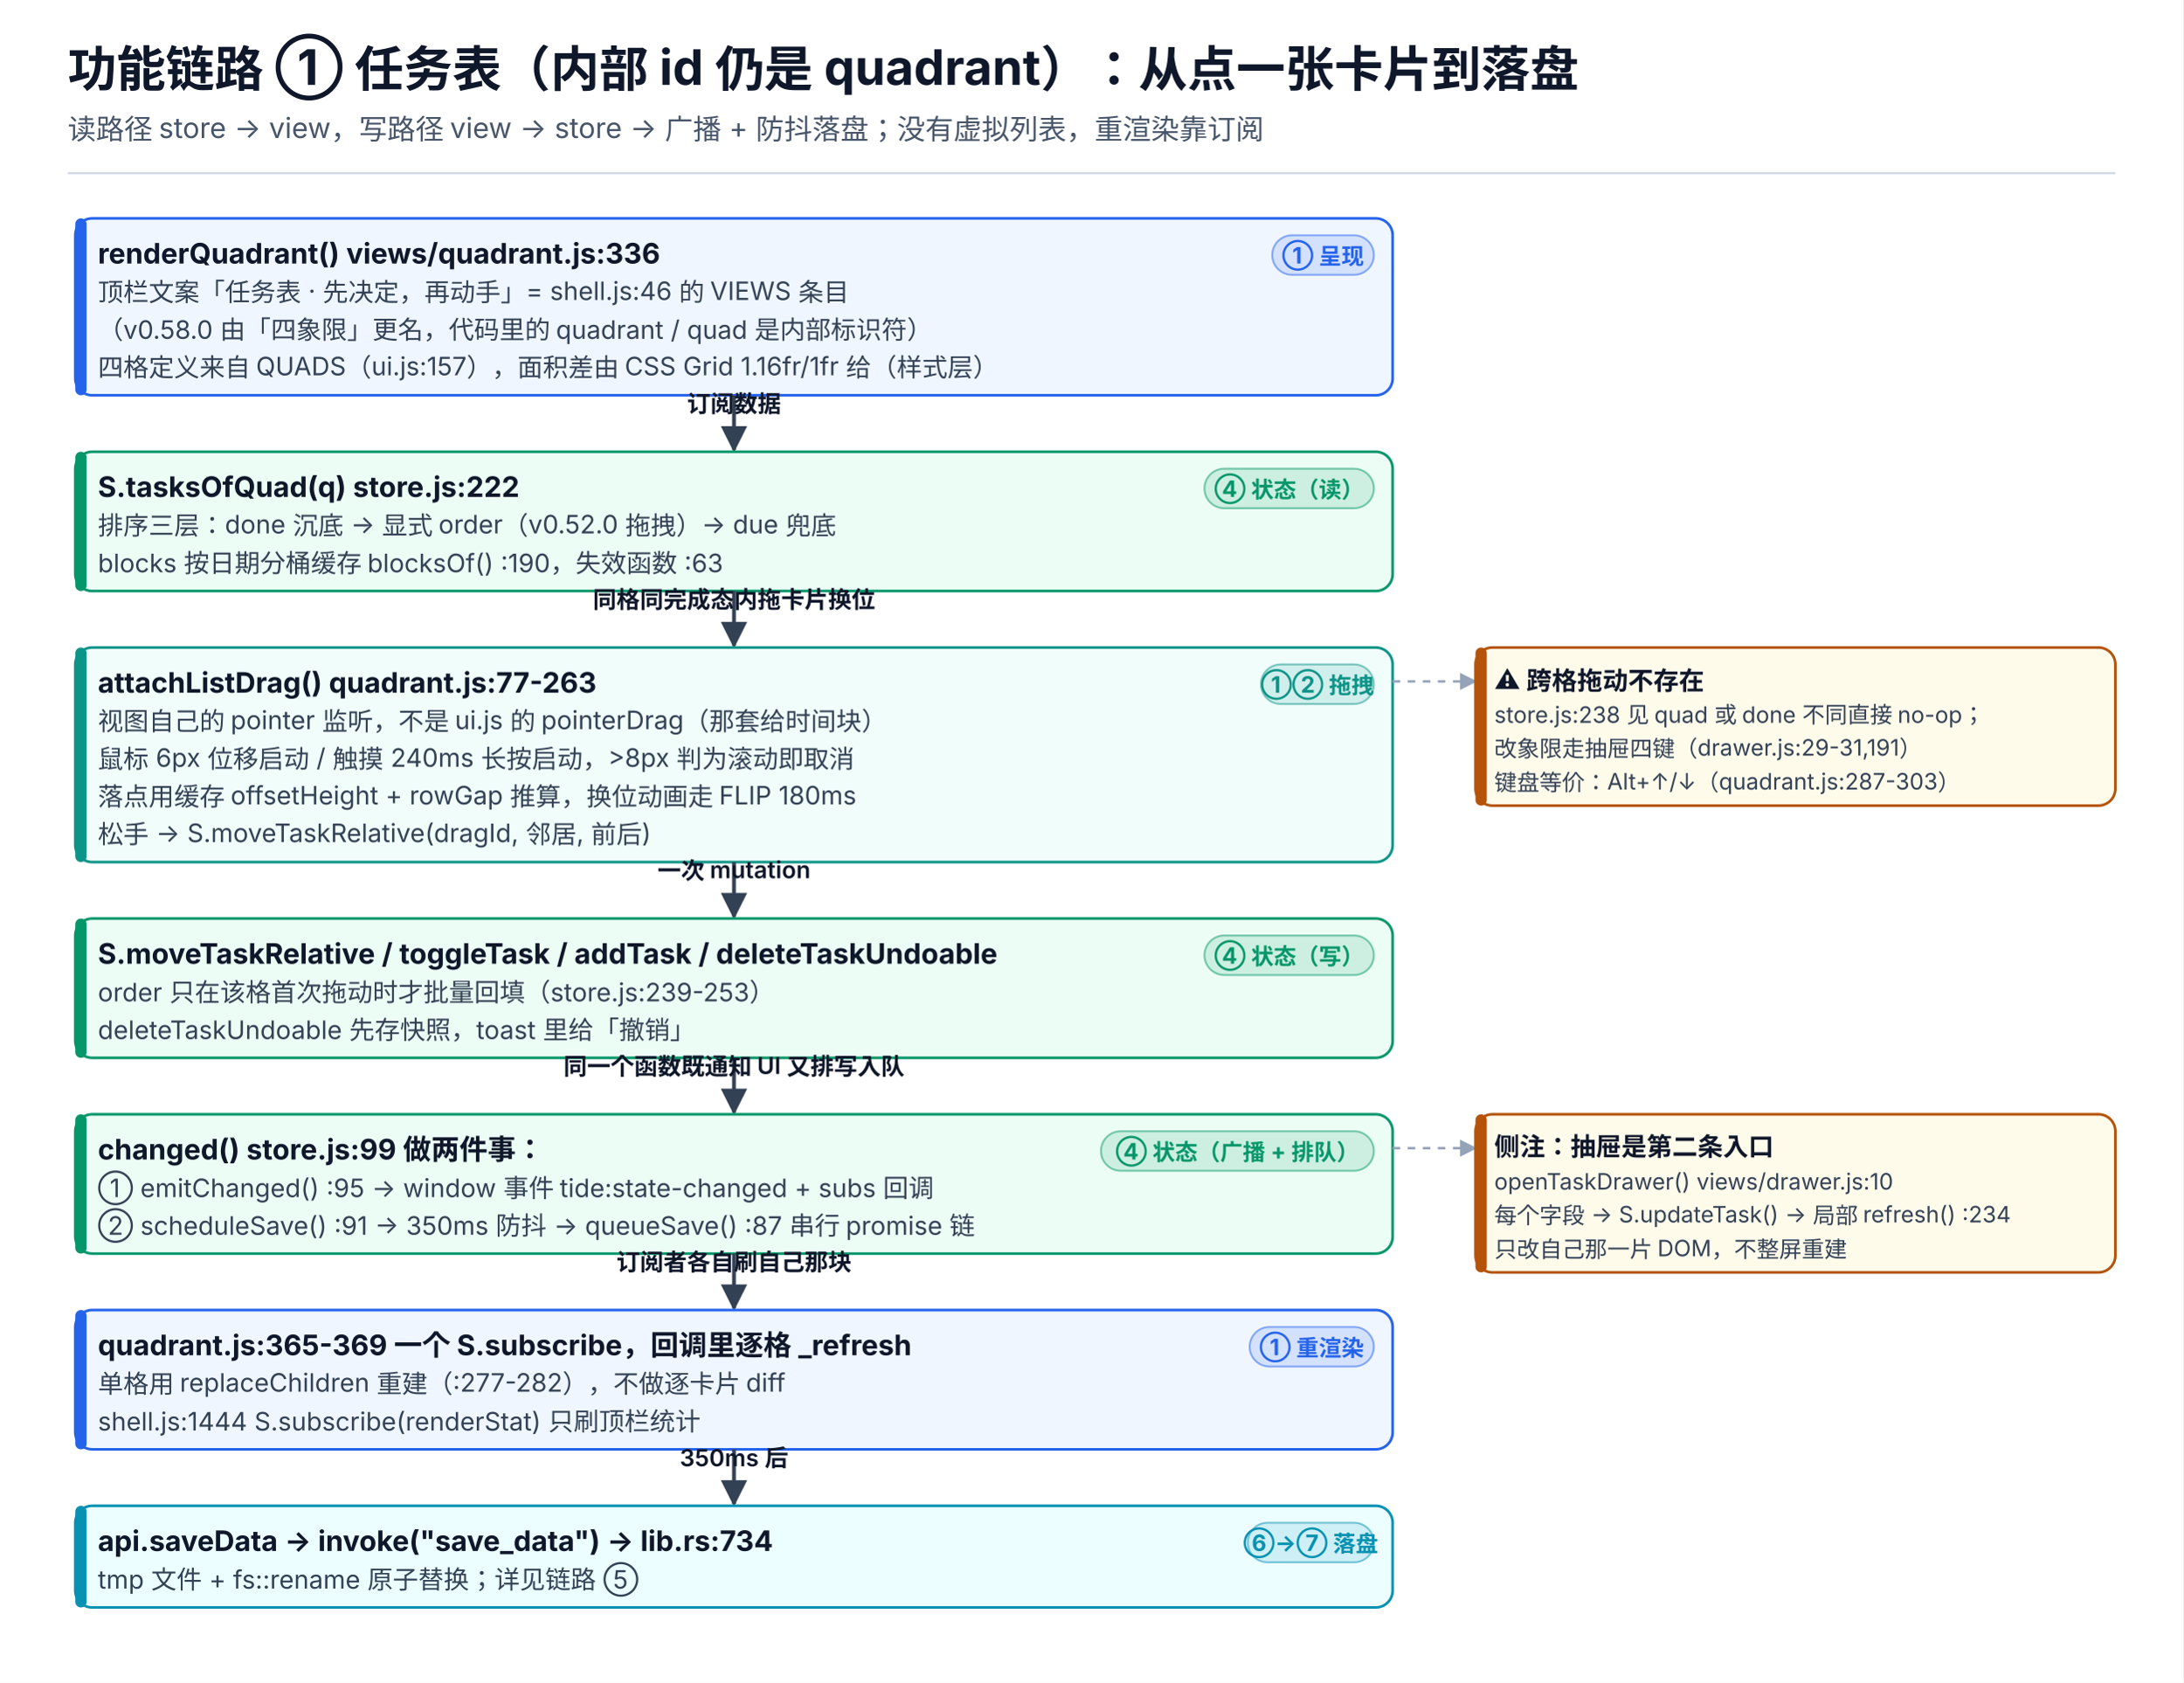
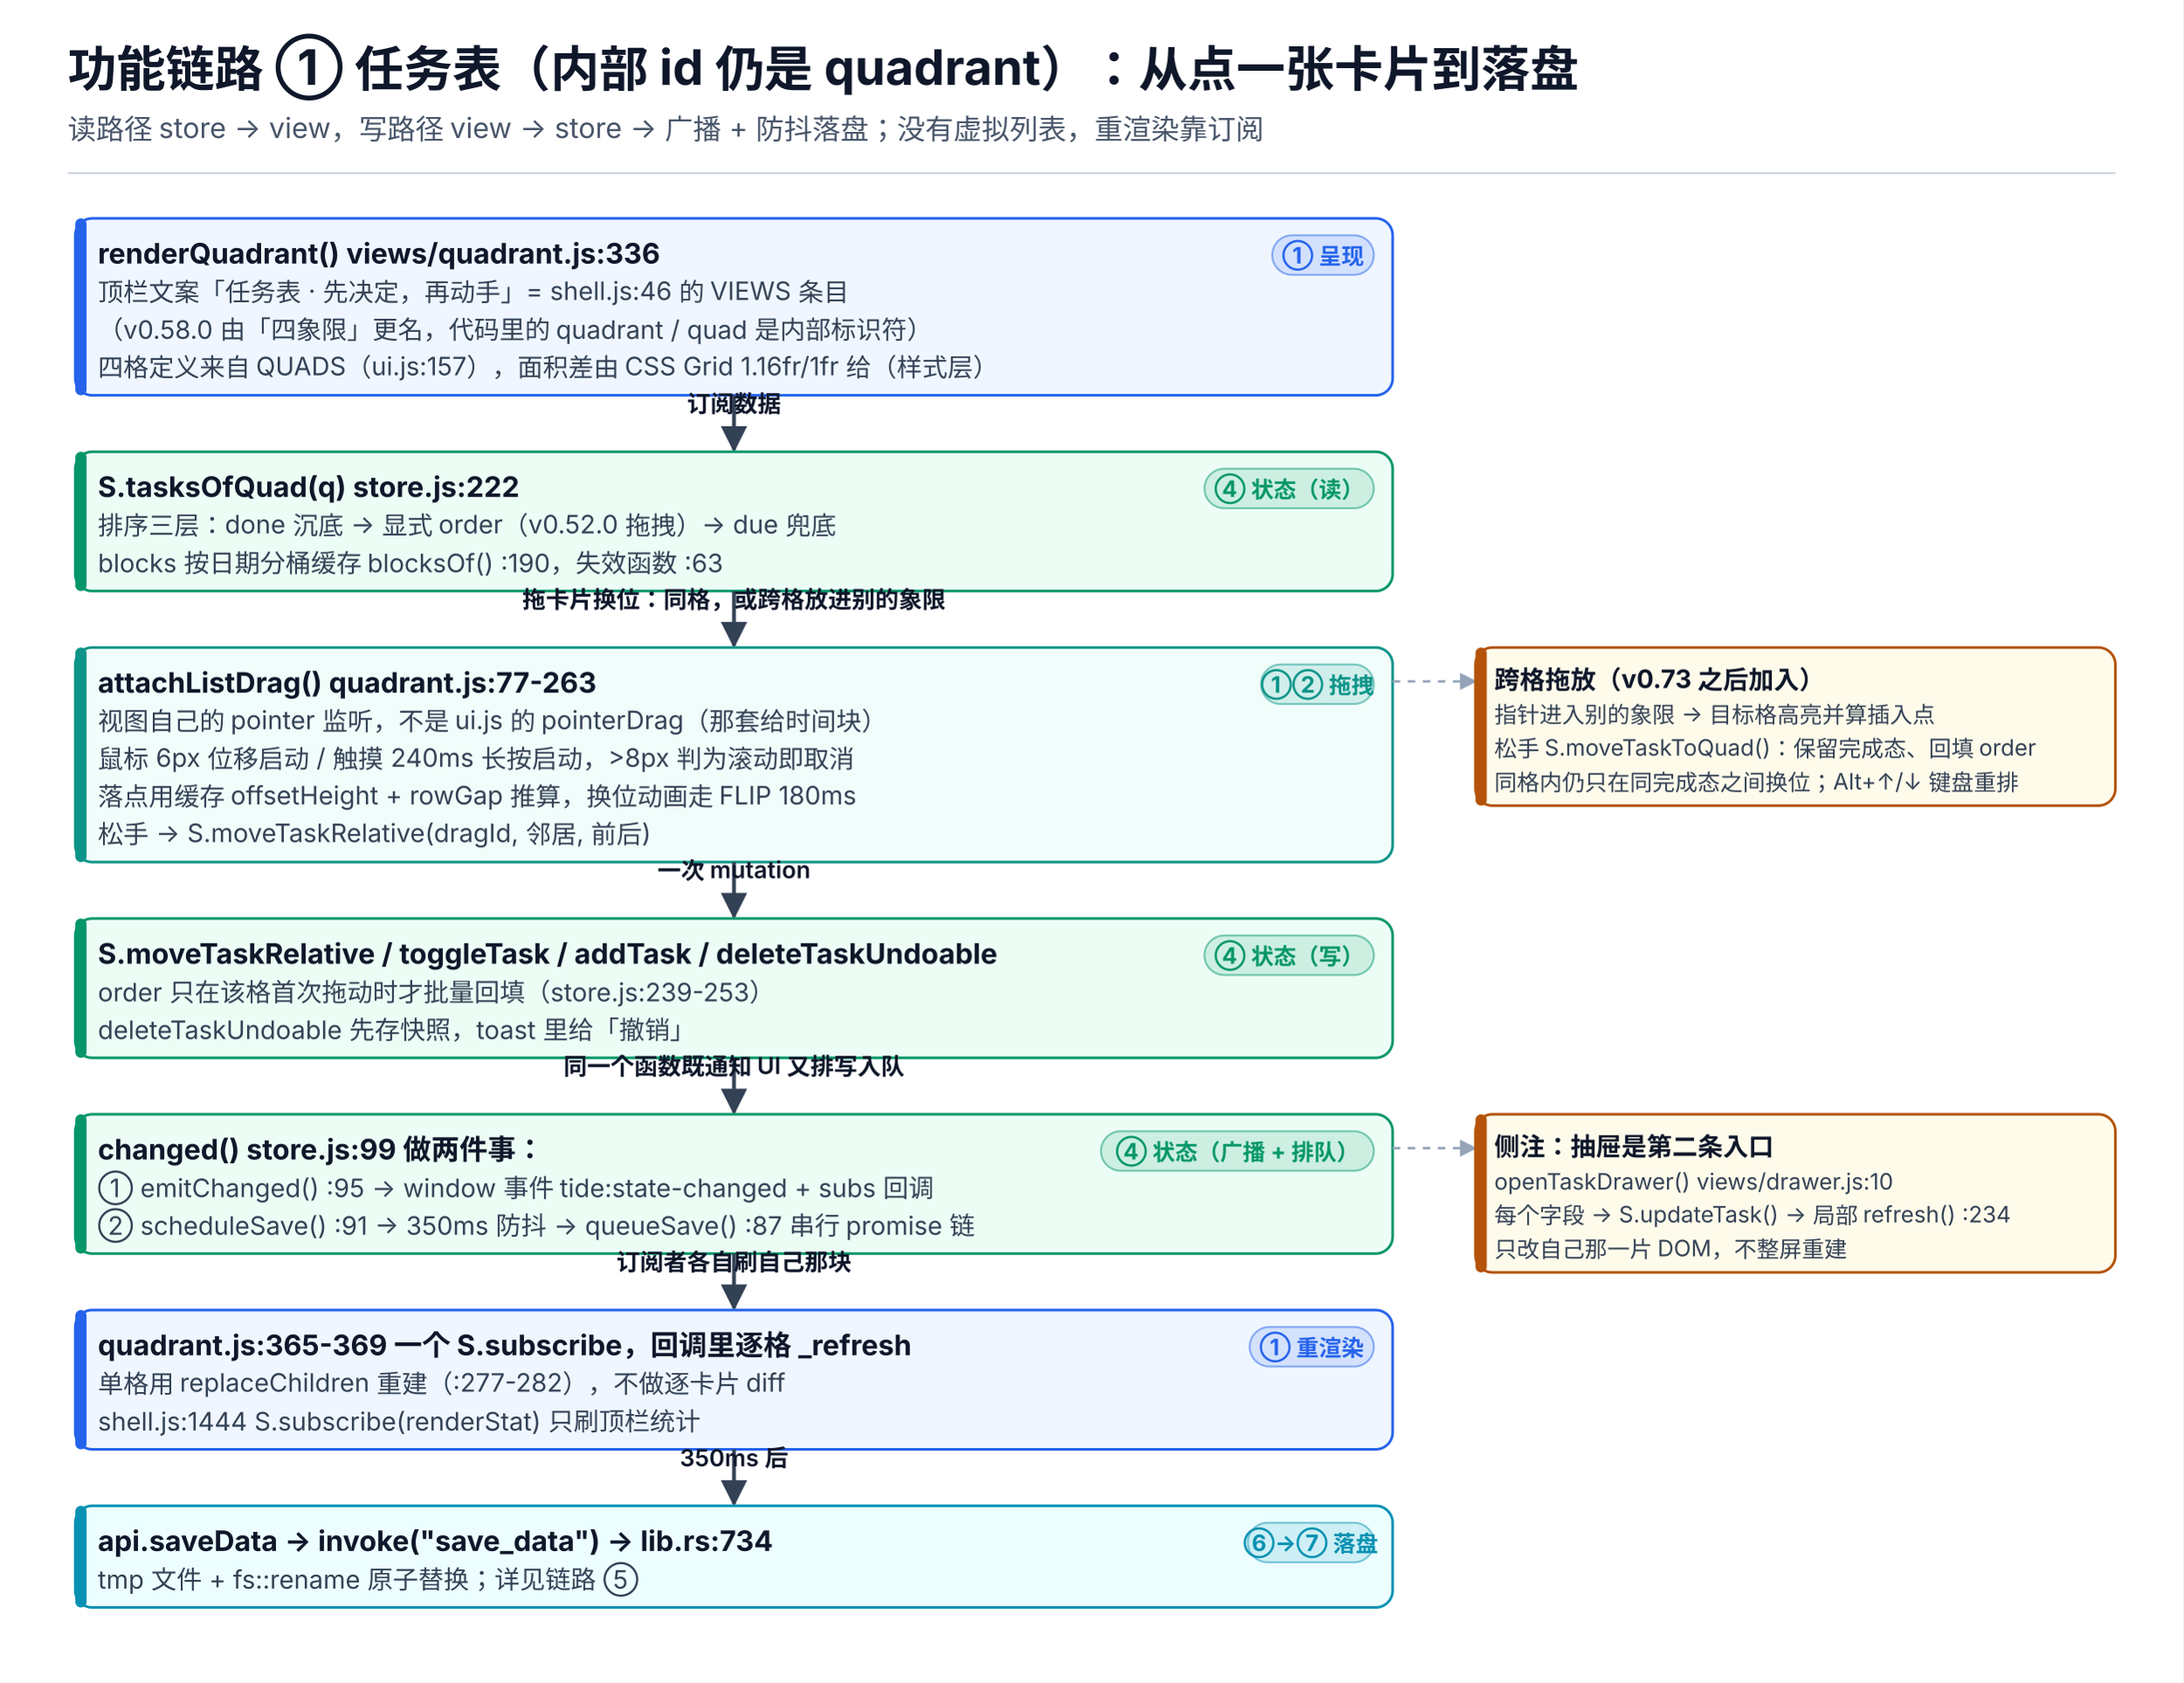
<svg xmlns="http://www.w3.org/2000/svg" width="1160" height="894" viewBox="0 0 1160 894" font-family="-apple-system,BlinkMacSystemFont,'Segoe UI','Microsoft YaHei','PingFang SC','Hiragino Sans GB',sans-serif">
  <defs>
    <marker id="ah" viewBox="0 0 10 10" refX="9" refY="5" markerWidth="7" markerHeight="7" orient="auto-start-reverse">
      <path d="M0,0 L10,5 L0,10 z" fill="#334155" />
    </marker>
    <marker id="ahl" viewBox="0 0 10 10" refX="9" refY="5" markerWidth="7" markerHeight="7" orient="auto-start-reverse">
      <path d="M0,0 L10,5 L0,10 z" fill="#94a3b8" />
    </marker>
    <marker id="ahb" viewBox="0 0 10 10" refX="9" refY="5" markerWidth="7" markerHeight="7" orient="auto-start-reverse">
      <path d="M0,0 L10,5 L0,10 z" fill="#2563eb" />
    </marker>
  </defs>
  <rect width="1160" height="894" fill="#ffffff" />
  <text x="36" y="46" font-size="26" font-weight="700" fill="#0f172a">功能链路 ① 任务表（内部 id 仍是 quadrant）：从点一张卡片到落盘</text>
  <text x="36" y="74" font-size="15" fill="#475569">读路径 store → view，写路径 view → store → 广播 + 防抖落盘；没有虚拟列表，重渲染靠订阅</text>
  <line x1="36" y1="92" x2="1124" y2="92" stroke="#cbd5e1" />
  <rect x="40" y="116" width="700" height="94" rx="9" fill="#eff6ff" stroke="#2563eb" stroke-width="1.4" />
  <rect x="40" y="116" width="6" height="94" rx="3" fill="#2563eb" />
  <rect x="676" y="125" width="54" height="21" rx="10.5" fill="#2563eb" fill-opacity=".14" stroke="#2563eb" stroke-opacity=".5" />
  <text x="703" y="140" font-size="12" font-weight="700" fill="#2563eb" text-anchor="middle">① 呈现</text>
  <text x="52" y="140" font-size="15" font-weight="700" fill="#0f172a">renderQuadrant()  views/quadrant.js:336</text>
  <text x="52" y="160" font-size="13.5" font-weight="400" fill="#334155">顶栏文案「任务表 · 先决定，再动手」= shell.js:46 的 VIEWS 条目</text>
  <text x="52" y="180" font-size="13.5" font-weight="400" fill="#334155">（v0.58.0 由「四象限」更名，代码里的 quadrant / quad 是内部标识符）</text>
  <text x="52" y="200" font-size="13.5" font-weight="400" fill="#334155">四格定义来自 QUADS（ui.js:157），面积差由 CSS Grid 1.16fr/1fr 给（样式层）</text>
  <line x1="390" y1="210" x2="390" y2="239" stroke="#334155" stroke-width="2" marker-end="url(#ah)" />
  <text x="390" y="219" font-size="12.5" fill="#0f172a" text-anchor="middle" font-weight="600">订阅数据</text>
  <rect x="40" y="240" width="700" height="74" rx="9" fill="#ecfdf5" stroke="#059669" stroke-width="1.4" />
  <rect x="40" y="240" width="6" height="74" rx="3" fill="#059669" />
  <rect x="640" y="249" width="90" height="21" rx="10.5" fill="#059669" fill-opacity=".14" stroke="#059669" stroke-opacity=".5" />
  <text x="685" y="264" font-size="12" font-weight="700" fill="#059669" text-anchor="middle">④ 状态（读）</text>
  <text x="52" y="264" font-size="15" font-weight="700" fill="#0f172a">S.tasksOfQuad(q)  store.js:222</text>
  <text x="52" y="284" font-size="13.5" font-weight="400" fill="#334155">排序三层：done 沉底 → 显式 order（v0.52.0 拖拽）→ due 兜底</text>
  <text x="52" y="304" font-size="13.5" font-weight="400" fill="#334155">blocks 按日期分桶缓存 blocksOf() :190，失效函数 :63</text>
  <line x1="390" y1="314" x2="390" y2="343" stroke="#334155" stroke-width="2" marker-end="url(#ah)" />
-   <text x="390" y="323" font-size="12.5" fill="#0f172a" text-anchor="middle" font-weight="600">同格同完成态内拖卡片换位</text>
+   <text x="390" y="323" font-size="12.5" fill="#0f172a" text-anchor="middle" font-weight="600">拖卡片换位：同格，或跨格放进别的象限</text>
  <rect x="40" y="344" width="700" height="114" rx="9" fill="#f0fdfa" stroke="#0d9488" stroke-width="1.4" />
  <rect x="40" y="344" width="6" height="114" rx="3" fill="#0d9488" />
  <rect x="670" y="353" width="60" height="21" rx="10.5" fill="#0d9488" fill-opacity=".14" stroke="#0d9488" stroke-opacity=".5" />
  <text x="700" y="368" font-size="12" font-weight="700" fill="#0d9488" text-anchor="middle">①② 拖拽</text>
  <text x="52" y="368" font-size="15" font-weight="700" fill="#0f172a">attachListDrag()  quadrant.js:77-263</text>
  <text x="52" y="388" font-size="13.5" font-weight="400" fill="#334155">视图自己的 pointer 监听，不是 ui.js 的 pointerDrag（那套给时间块）</text>
  <text x="52" y="408" font-size="13.5" font-weight="400" fill="#334155">鼠标 6px 位移启动 / 触摸 240ms 长按启动，&gt;8px 判为滚动即取消</text>
  <text x="52" y="428" font-size="13.5" font-weight="400" fill="#334155">落点用缓存 offsetHeight + rowGap 推算，换位动画走 FLIP 180ms</text>
  <text x="52" y="448" font-size="13.5" font-weight="400" fill="#334155">松手 → S.moveTaskRelative(dragId, 邻居, 前后)</text>
  <line x1="740" y1="362" x2="784" y2="362" stroke="#94a3b8" stroke-width="1.3" stroke-dasharray="4 4" marker-end="url(#ahl)" />
  <rect x="784" y="344" width="340" height="84" rx="9" fill="#fffbeb" stroke="#b45309" stroke-width="1.4" />
  <rect x="784" y="344" width="6" height="84" rx="3" fill="#b45309" />
-   <text x="794" y="366" font-size="13.5" font-weight="700" fill="#0f172a">⚠ 跨格拖动不存在</text>
-   <text x="794" y="384" font-size="12" font-weight="400" fill="#334155">store.js:238 见 quad 或 done 不同直接 no-op；</text>
-   <text x="794" y="402" font-size="12" font-weight="400" fill="#334155">改象限走抽屉四键（drawer.js:29-31,191）</text>
-   <text x="794" y="420" font-size="12" font-weight="400" fill="#334155">键盘等价：Alt+↑/↓（quadrant.js:287-303）</text>
+   <text x="794" y="366" font-size="13.5" font-weight="700" fill="#0f172a">跨格拖放（v0.73 之后加入）</text>
+   <text x="794" y="384" font-size="12" font-weight="400" fill="#334155">指针进入别的象限 → 目标格高亮并算插入点</text>
+   <text x="794" y="402" font-size="12" font-weight="400" fill="#334155">松手 S.moveTaskToQuad()：保留完成态、回填 order</text>
+   <text x="794" y="420" font-size="12" font-weight="400" fill="#334155">同格内仍只在同完成态之间换位；Alt+↑/↓ 键盘重排</text>
  <line x1="390" y1="458" x2="390" y2="487" stroke="#334155" stroke-width="2" marker-end="url(#ah)" />
  <text x="390" y="467" font-size="12.5" fill="#0f172a" text-anchor="middle" font-weight="600">一次 mutation</text>
  <rect x="40" y="488" width="700" height="74" rx="9" fill="#ecfdf5" stroke="#059669" stroke-width="1.4" />
  <rect x="40" y="488" width="6" height="74" rx="3" fill="#059669" />
  <rect x="640" y="497" width="90" height="21" rx="10.5" fill="#059669" fill-opacity=".14" stroke="#059669" stroke-opacity=".5" />
  <text x="685" y="512" font-size="12" font-weight="700" fill="#059669" text-anchor="middle">④ 状态（写）</text>
  <text x="52" y="512" font-size="15" font-weight="700" fill="#0f172a">S.moveTaskRelative / toggleTask / addTask / deleteTaskUndoable</text>
  <text x="52" y="532" font-size="13.5" font-weight="400" fill="#334155">order 只在该格首次拖动时才批量回填（store.js:239-253）</text>
  <text x="52" y="552" font-size="13.5" font-weight="400" fill="#334155">deleteTaskUndoable 先存快照，toast 里给「撤销」</text>
  <line x1="390" y1="562" x2="390" y2="591" stroke="#334155" stroke-width="2" marker-end="url(#ah)" />
  <text x="390" y="571" font-size="12.5" fill="#0f172a" text-anchor="middle" font-weight="600">同一个函数既通知 UI 又排写入队</text>
  <rect x="40" y="592" width="700" height="74" rx="9" fill="#ecfdf5" stroke="#059669" stroke-width="1.4" />
  <rect x="40" y="592" width="6" height="74" rx="3" fill="#059669" />
  <rect x="585" y="601" width="145" height="21" rx="10.5" fill="#059669" fill-opacity=".14" stroke="#059669" stroke-opacity=".5" />
  <text x="657.5" y="616" font-size="12" font-weight="700" fill="#059669" text-anchor="middle">④ 状态（广播 + 排队）</text>
  <text x="52" y="616" font-size="15" font-weight="700" fill="#0f172a">changed()  store.js:99  做两件事：</text>
  <text x="52" y="636" font-size="13.5" font-weight="400" fill="#334155">① emitChanged() :95 → window 事件 tide:state-changed + subs 回调</text>
  <text x="52" y="656" font-size="13.5" font-weight="400" fill="#334155">② scheduleSave() :91 → 350ms 防抖 → queueSave() :87 串行 promise 链</text>
  <line x1="740" y1="610" x2="784" y2="610" stroke="#94a3b8" stroke-width="1.3" stroke-dasharray="4 4" marker-end="url(#ahl)" />
  <rect x="784" y="592" width="340" height="84" rx="9" fill="#fffbeb" stroke="#b45309" stroke-width="1.4" />
  <rect x="784" y="592" width="6" height="84" rx="3" fill="#b45309" />
  <text x="794" y="614" font-size="13.5" font-weight="700" fill="#0f172a">侧注：抽屉是第二条入口</text>
  <text x="794" y="632" font-size="12" font-weight="400" fill="#334155">openTaskDrawer() views/drawer.js:10</text>
  <text x="794" y="650" font-size="12" font-weight="400" fill="#334155">每个字段 → S.updateTask() → 局部 refresh() :234</text>
  <text x="794" y="668" font-size="12" font-weight="400" fill="#334155">只改自己那一片 DOM，不整屏重建</text>
  <line x1="390" y1="666" x2="390" y2="695" stroke="#334155" stroke-width="2" marker-end="url(#ah)" />
  <text x="390" y="675" font-size="12.5" fill="#0f172a" text-anchor="middle" font-weight="600">订阅者各自刷自己那块</text>
  <rect x="40" y="696" width="700" height="74" rx="9" fill="#eff6ff" stroke="#2563eb" stroke-width="1.4" />
  <rect x="40" y="696" width="6" height="74" rx="3" fill="#2563eb" />
  <rect x="664" y="705" width="66" height="21" rx="10.5" fill="#2563eb" fill-opacity=".14" stroke="#2563eb" stroke-opacity=".5" />
  <text x="697" y="720" font-size="12" font-weight="700" fill="#2563eb" text-anchor="middle">① 重渲染</text>
  <text x="52" y="720" font-size="15" font-weight="700" fill="#0f172a">quadrant.js:365-369  一个 S.subscribe，回调里逐格 _refresh</text>
  <text x="52" y="740" font-size="13.5" font-weight="400" fill="#334155">单格用 replaceChildren 重建（:277-282），不做逐卡片 diff</text>
  <text x="52" y="760" font-size="13.5" font-weight="400" fill="#334155">shell.js:1444  S.subscribe(renderStat)  只刷顶栏统计</text>
  <line x1="390" y1="770" x2="390" y2="799" stroke="#334155" stroke-width="2" marker-end="url(#ah)" />
  <text x="390" y="779" font-size="12.5" fill="#0f172a" text-anchor="middle" font-weight="600">350ms 后</text>
  <rect x="40" y="800" width="700" height="54" rx="9" fill="#ecfeff" stroke="#0891b2" stroke-width="1.4" />
  <rect x="40" y="800" width="6" height="54" rx="3" fill="#0891b2" />
  <rect x="663" y="809" width="67" height="21" rx="10.5" fill="#0891b2" fill-opacity=".14" stroke="#0891b2" stroke-opacity=".5" />
  <text x="696.5" y="824" font-size="12" font-weight="700" fill="#0891b2" text-anchor="middle">⑥→⑦ 落盘</text>
  <text x="52" y="824" font-size="15" font-weight="700" fill="#0f172a">api.saveData → invoke("save_data") → lib.rs:734</text>
  <text x="52" y="844" font-size="13.5" font-weight="400" fill="#334155">tmp 文件 + fs::rename 原子替换；详见链路 ⑤</text>
</svg>
